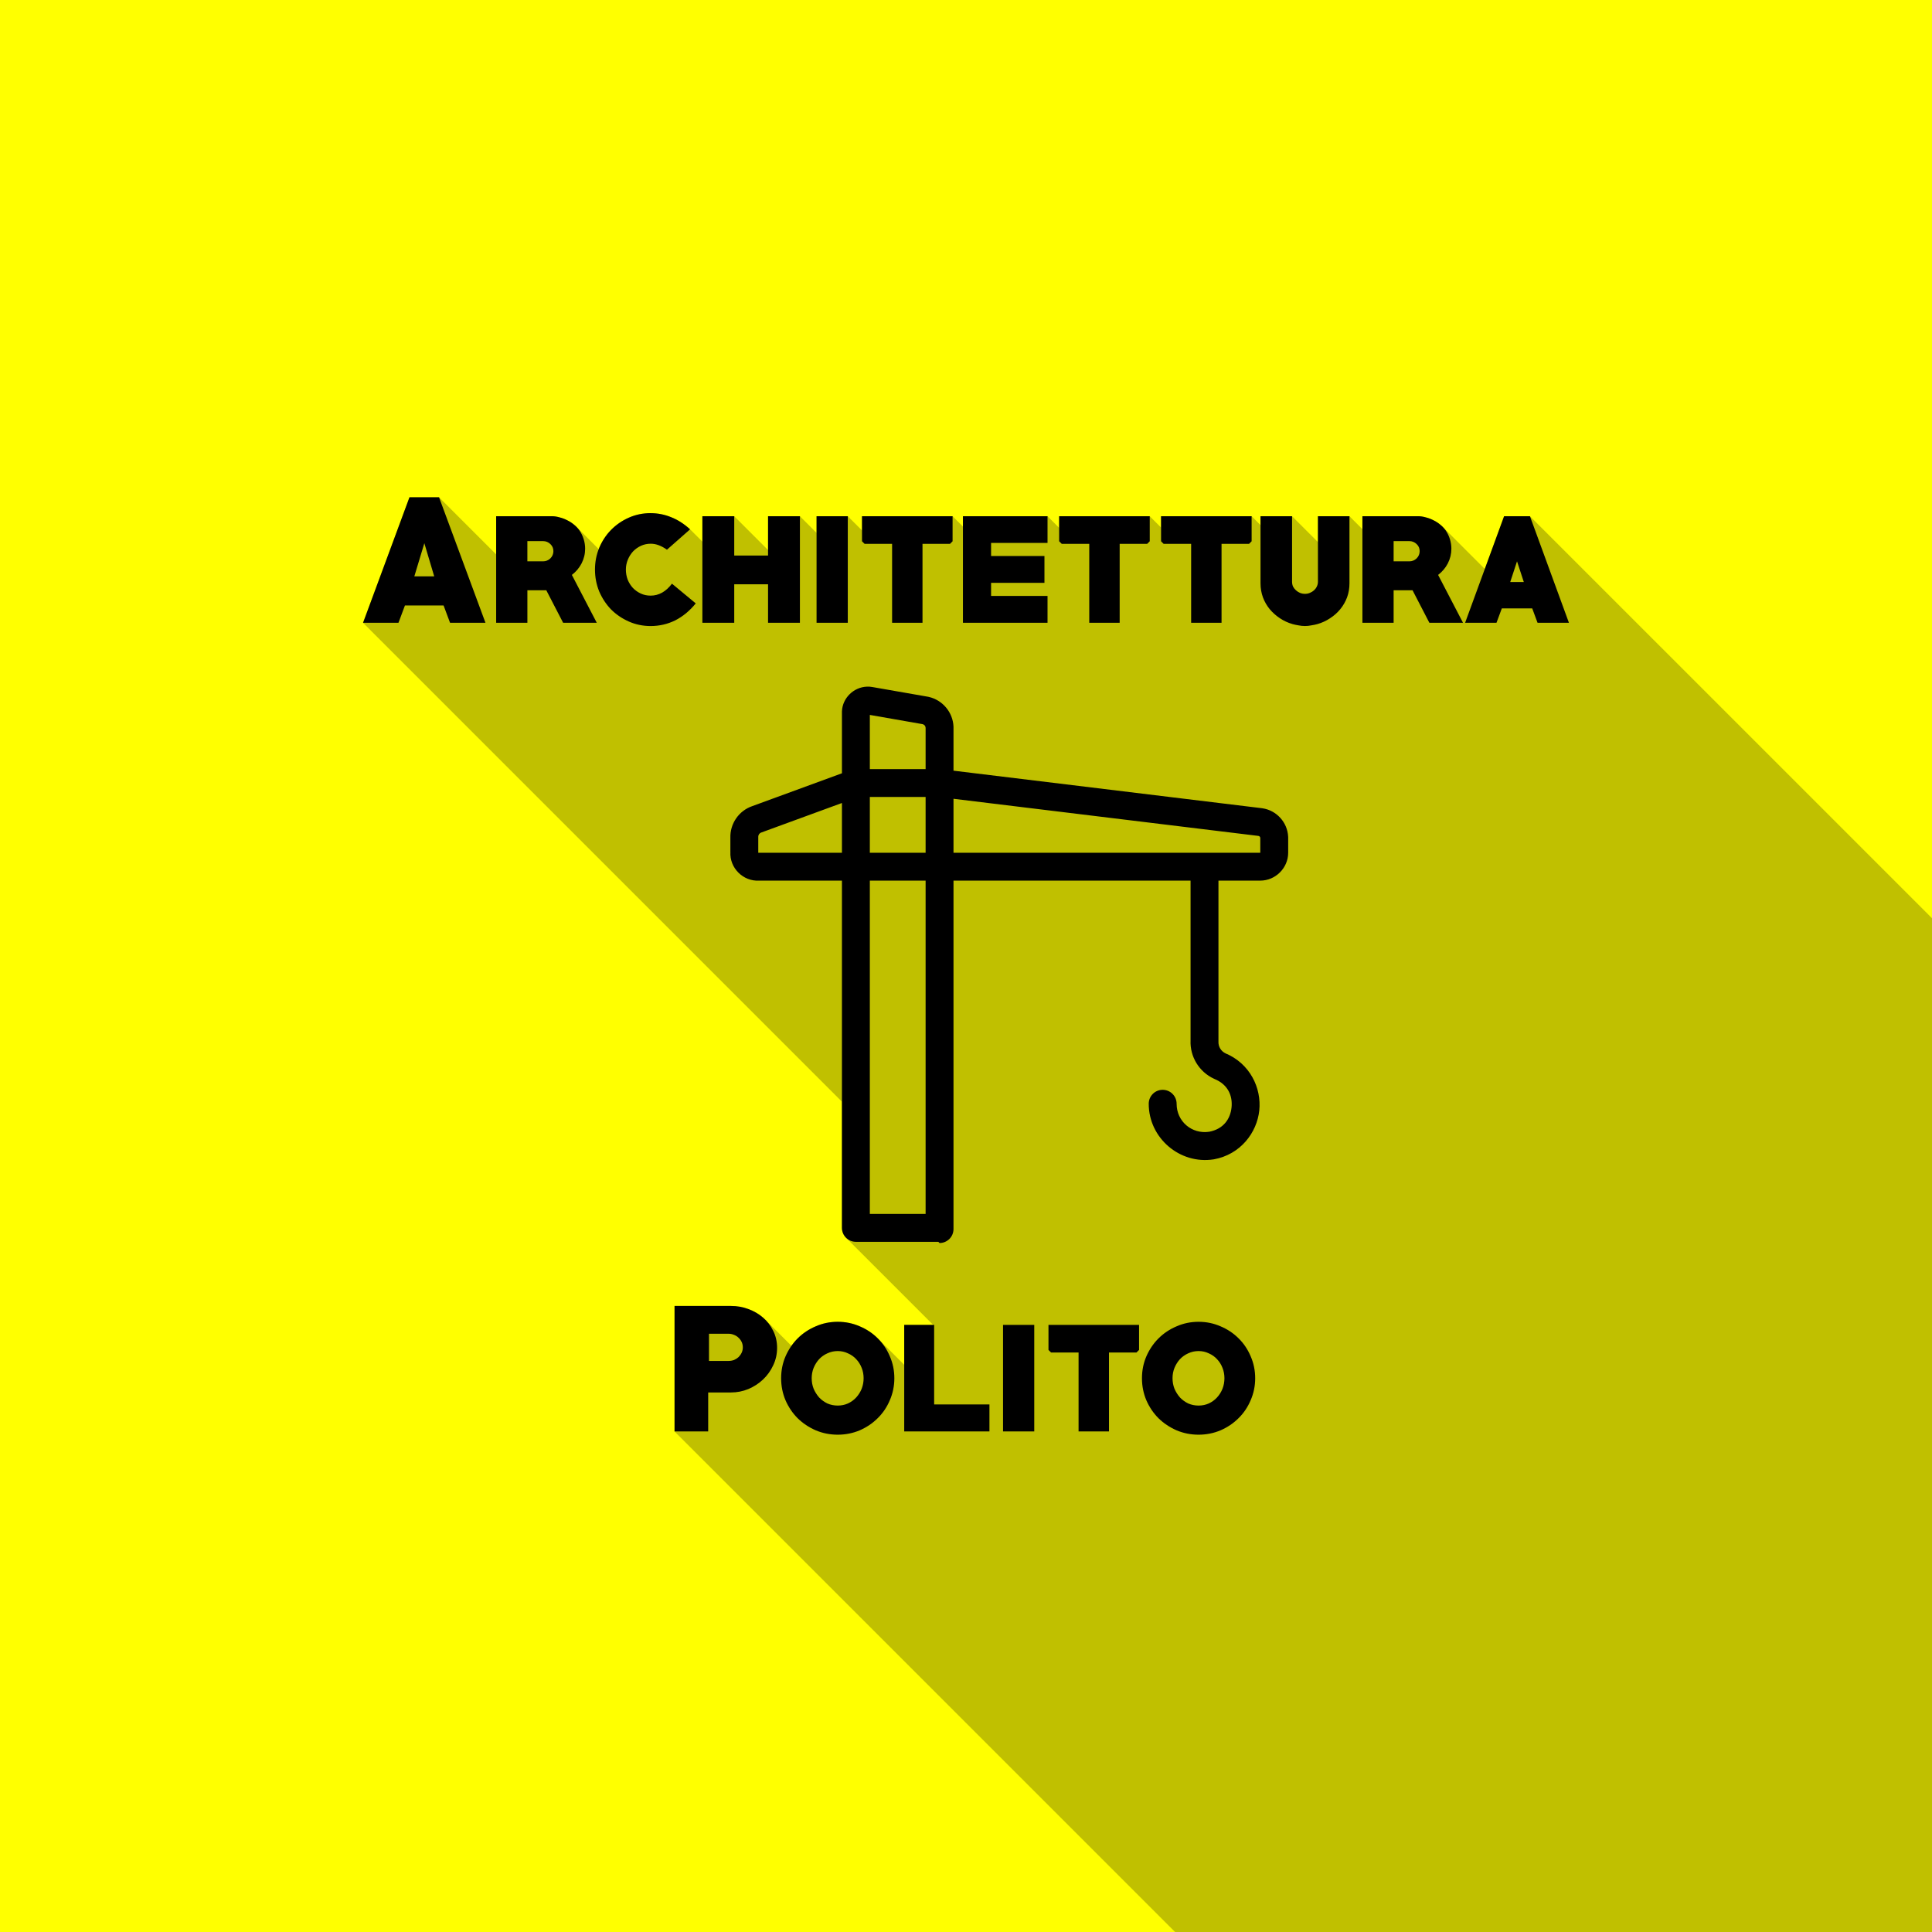
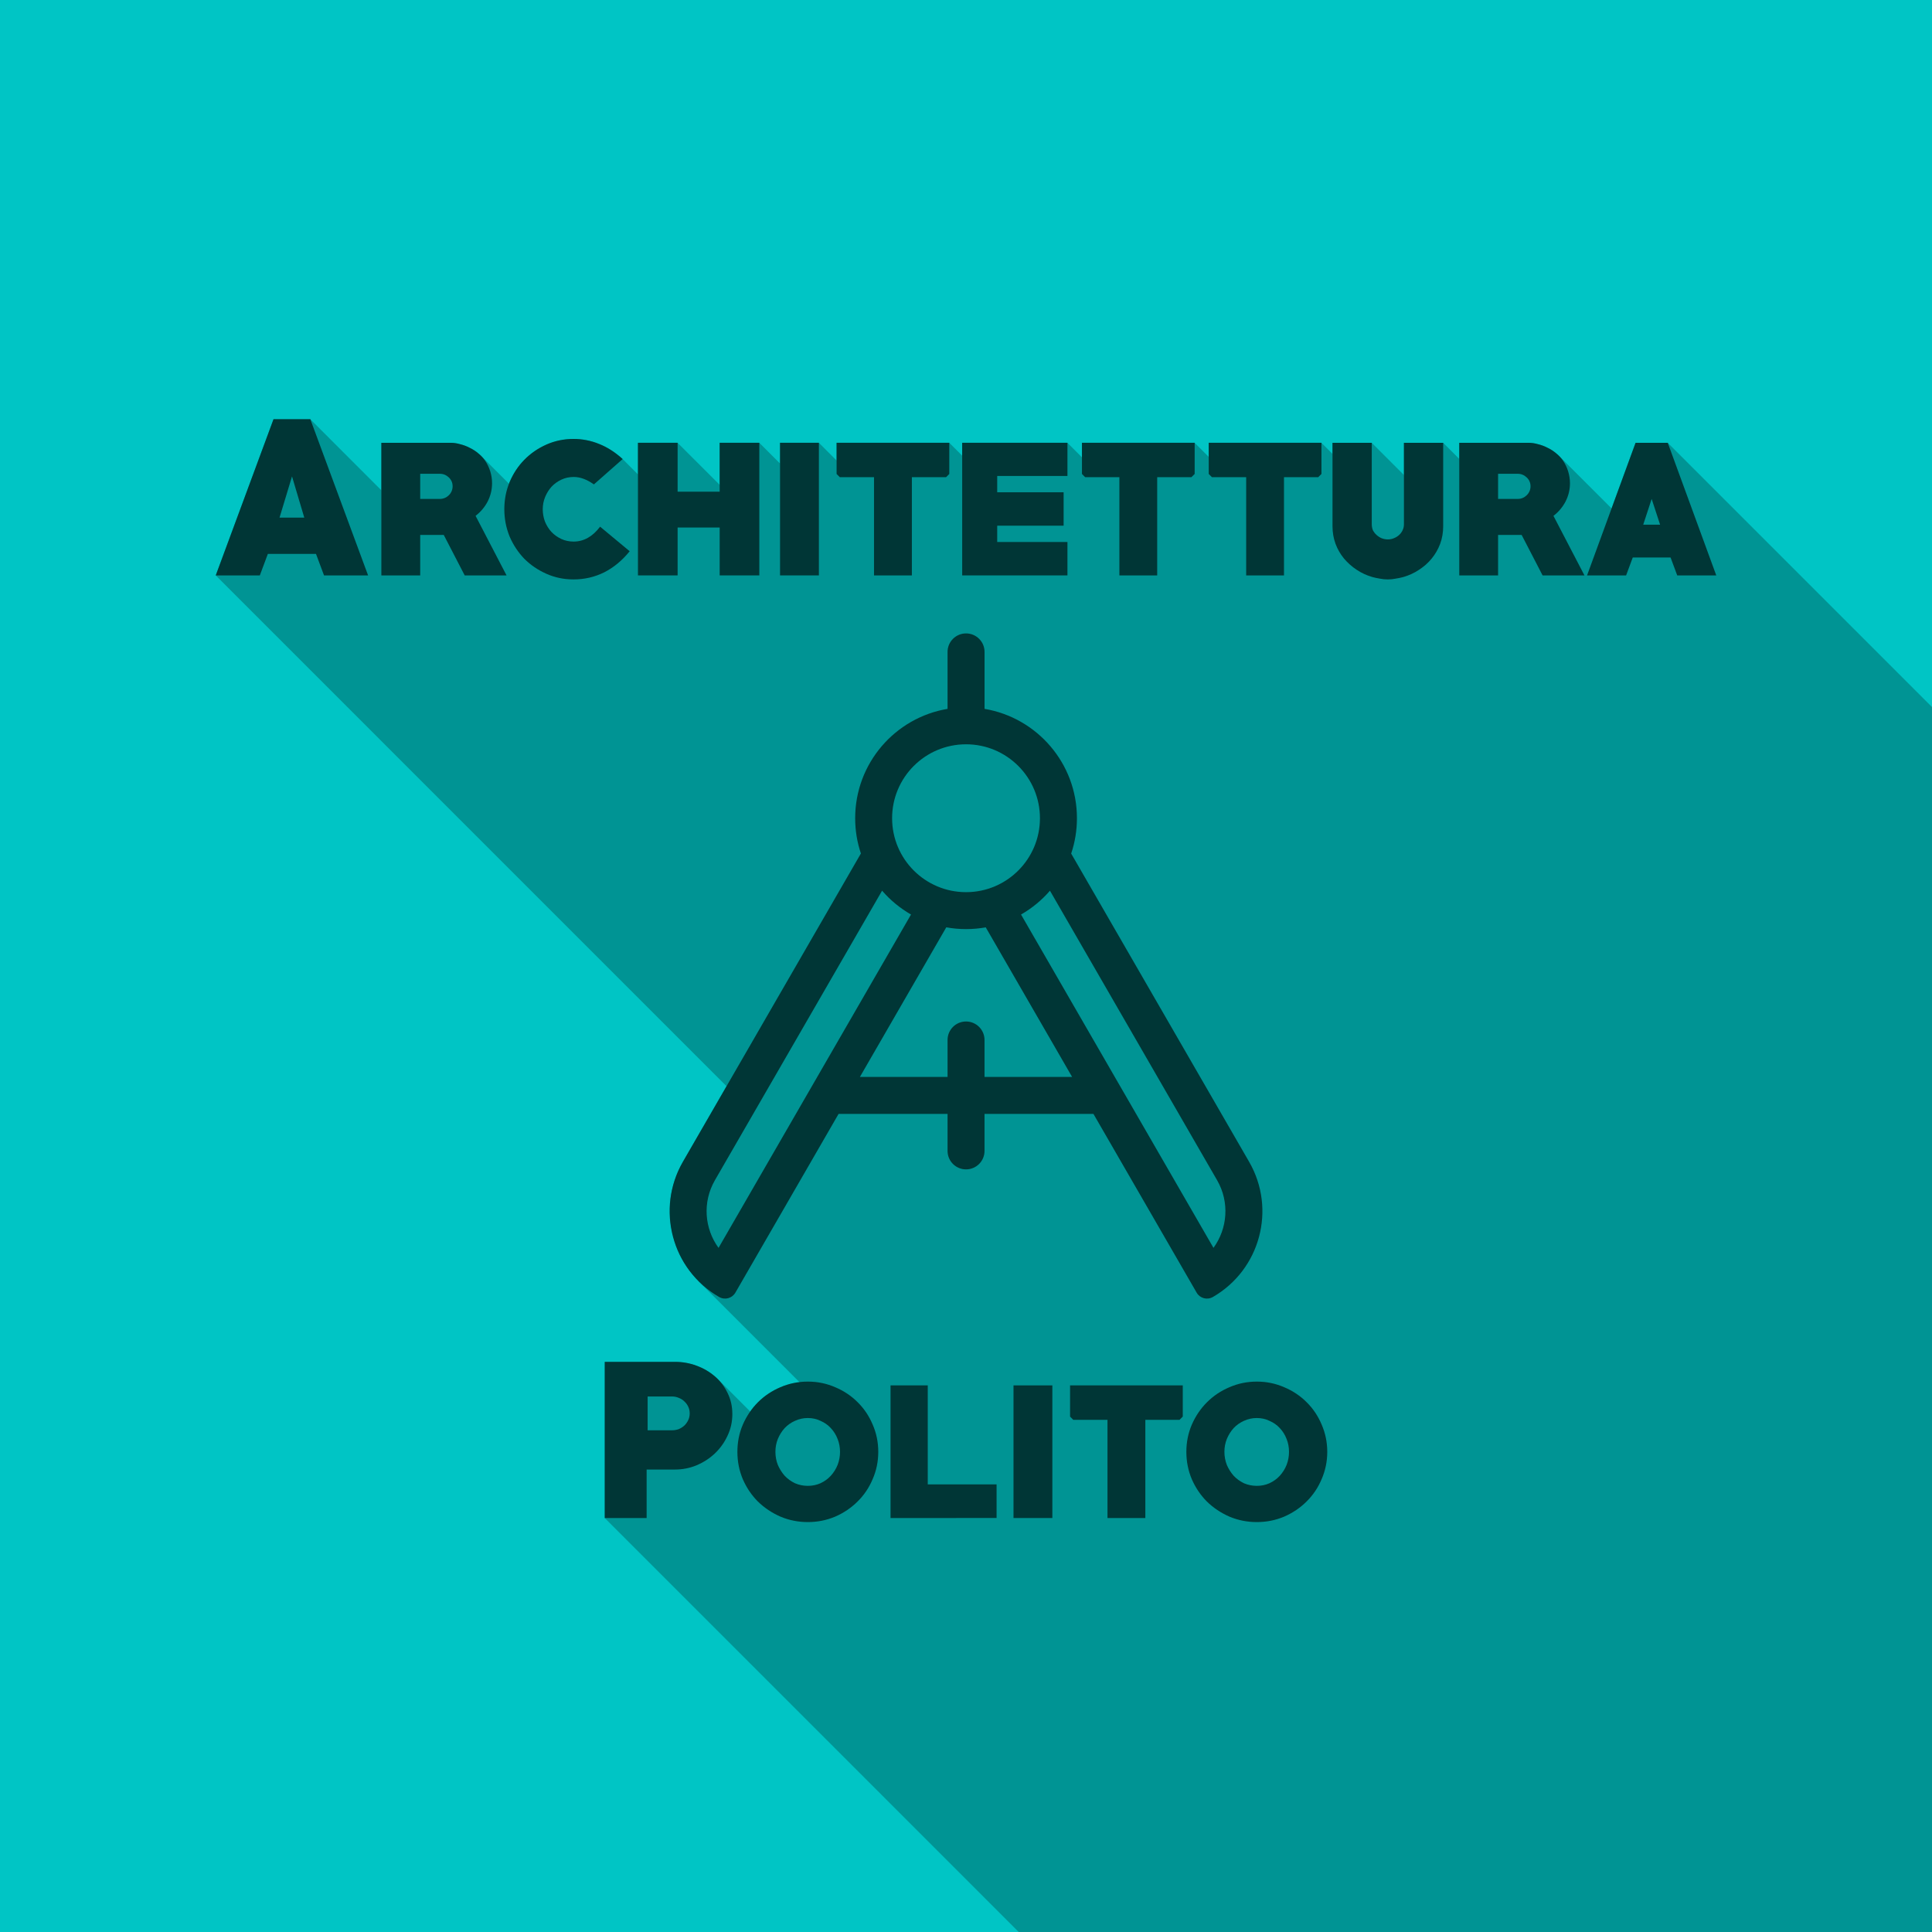
<svg xmlns="http://www.w3.org/2000/svg" width="67.733mm" height="67.733mm" viewBox="0 0 67.733 67.733" version="1.1" id="svg1" xml:space="preserve">
  <defs id="defs1">
-     <clipPath clipPathUnits="userSpaceOnUse" id="clipPath2">
-       <g id="use2">
-         <rect style="fill:#800080;stroke-width:0.265" id="rect2" width="166.426" height="163.407" x="33.21" y="74.344" />
-       </g>
+     <clipPath id="clip0_901_1471">
+       <rect width="32" height="32" fill="white" id="rect1-5" />
    </clipPath>
-     <clipPath clipPathUnits="userSpaceOnUse" id="clipPath29">
-       <g id="g30" transform="translate(-0.6082363,-18.24713)">
-         <g id="use29" transform="translate(0.6082376,18.24713)" clip-path="url(#clipPath29)">
-           <g id="g31" transform="translate(0.6082376,18.24713)">
-             <path id="path30" style="fill:#ffff00;stroke-width:0.265" d="M 27.549,66.419 H 179.257 V 218.127 H 27.549 Z" />
-           </g>
-         </g>
+     <defs id="defs1-4">
+       <clipPath id="clipPath2">
+         <rect width="32" height="32" fill="#ffffff" id="rect2" x="0" y="0" />
+       </clipPath>
+     </defs>
+     <clipPath clipPathUnits="userSpaceOnUse" id="clipPath4">
+       <g id="g5">
+         <rect width="20.608" height="20.608" fill="#ffffff" id="rect4" x="46.747" y="49.766" style="stroke-width:0.644" />
      </g>
    </clipPath>
  </defs>
-   <g id="layer1" transform="translate(133.634,-38.13627)">
-     <g id="g397" transform="matrix(0.4464725,0,0,0.4464725,-73.97012,21.10947)">
-       <path id="rect3" style="fill:#ffff00;stroke-width:0.265" d="M -133.634,38.136 H 18.074 V 189.844 h -151.708 z" />
-       <path id="path1" style="font-size:12.7px;font-family:PRIMETIME;-inkscape-font-specification:PRIMETIME;text-align:center;text-anchor:middle;white-space:pre;inline-size:99.485;fill:#000001;fill-opacity:0.247;stroke-width:0.265" d="m -101.481,77.186 -3.645,9.855 37.605,37.605 v 9.909 c 0,0.302 0.123,0.576 0.321,0.774 l 6.843,6.843 h -2.274 v 3.136 l -2.083,-2.083 c -0.398,-0.398 -0.868,-0.711 -1.41,-0.939 -0.542,-0.237 -1.117,-0.356 -1.727,-0.356 -0.61,0 -1.186,0.119 -1.728,0.356 -0.542,0.228 -1.016,0.546 -1.422,0.952 -0.179,0.179 -0.335,0.377 -0.481,0.584 l -2.048,-2.048 c -0.06,-0.06 -0.123,-0.118 -0.188,-0.174 -0.33,-0.288 -0.716,-0.512 -1.156,-0.673 -0.432,-0.161 -0.884,-0.242 -1.359,-0.242 h -4.432 v 9.856 l 39.303,39.303 H 18.074 V 110.24 L -13.495,78.672 h -2.032 l -1.515,4.142 -3.309,-3.309 c -0.06,-0.06 -0.124,-0.117 -0.192,-0.172 -0.161,-0.135 -0.339,-0.25 -0.533,-0.343 -0.195,-0.102 -0.398,-0.178 -0.609,-0.228 -0.203,-0.059 -0.403,-0.089 -0.597,-0.089 h -4.369 v 1.016 l -1.016,-1.016 h -2.476 v 2.032 l -2.032,-2.032 h -2.477 v 0.698 l -0.698,-0.698 h -7.112 v 0.889 l -0.889,-0.889 h -7.112 v 0.914 l -0.914,-0.914 h -6.642 v 0.813 l -0.813,-0.813 h -7.112 v 1.117 l -1.117,-1.117 h -2.452 v 1.308 l -1.308,-1.308 h -2.502 v 2.655 l -2.655,-2.655 h -2.502 v 1.994 l -0.965,-0.965 c -0.474,-0.432 -0.969,-0.749 -1.486,-0.952 -0.516,-0.212 -1.055,-0.317 -1.613,-0.317 -0.61,0 -1.181,0.119 -1.714,0.356 -0.533,0.237 -0.999,0.559 -1.397,0.965 -0.389,0.398 -0.698,0.867 -0.927,1.409 -0.014,0.033 -0.018,0.069 -0.03,0.102 l -1.759,-1.759 c -0.06,-0.06 -0.124,-0.117 -0.192,-0.172 -0.161,-0.135 -0.339,-0.25 -0.533,-0.343 -0.195,-0.102 -0.398,-0.178 -0.609,-0.228 -0.203,-0.059 -0.402,-0.089 -0.597,-0.089 h -4.369 v 2.997 l -4.483,-4.483 z" />
-       <path id="text1" style="font-size:12.7px;font-family:PRIMETIME;-inkscape-font-specification:PRIMETIME;text-align:center;text-anchor:middle;white-space:pre;inline-size:99.485;stroke-width:0.265" d="m -101.481,77.185 -3.645,9.855 h 2.781 l 0.508,-1.359 h 3.035 l 0.508,1.359 h 2.781 l -3.645,-9.855 z m 18.935,1.245 c -0.61,0 -1.181,0.118 -1.714,0.356 -0.533,0.237 -0.999,0.559 -1.397,0.965 -0.389,0.398 -0.698,0.867 -0.927,1.409 -0.22,0.533 -0.33,1.101 -0.33,1.702 0,0.601 0.11,1.172 0.33,1.714 0.229,0.533 0.538,1.003 0.927,1.41 0.398,0.398 0.864,0.716 1.397,0.953 0.533,0.237 1.105,0.356 1.714,0.356 0.686,0 1.329,-0.148 1.931,-0.444 0.601,-0.305 1.139,-0.75 1.613,-1.334 l -1.867,-1.549 c -0.474,0.627 -1.033,0.939 -1.676,0.939 -0.279,0 -0.538,-0.055 -0.775,-0.165 -0.237,-0.11 -0.444,-0.258 -0.622,-0.444 -0.169,-0.186 -0.305,-0.402 -0.406,-0.648 -0.093,-0.254 -0.14,-0.516 -0.14,-0.787 0,-0.271 0.051,-0.529 0.152,-0.775 0.102,-0.246 0.237,-0.462 0.407,-0.648 0.178,-0.186 0.385,-0.334 0.622,-0.444 0.237,-0.11 0.495,-0.165 0.775,-0.165 0.406,0 0.83,0.156 1.27,0.47 l 1.816,-1.6 c -0.474,-0.432 -0.969,-0.749 -1.486,-0.952 -0.516,-0.212 -1.055,-0.317 -1.613,-0.317 z m -12.128,0.241 v 8.369 h 2.452 v -2.553 h 1.486 l 1.321,2.553 h 2.642 l -1.956,-3.759 c 0.322,-0.246 0.575,-0.546 0.762,-0.902 0.186,-0.364 0.28,-0.75 0.28,-1.156 0,-0.254 -0.038,-0.504 -0.114,-0.749 -0.076,-0.246 -0.186,-0.474 -0.33,-0.686 -0.119,-0.169 -0.263,-0.321 -0.432,-0.457 -0.161,-0.135 -0.339,-0.25 -0.533,-0.343 -0.195,-0.102 -0.398,-0.178 -0.609,-0.228 -0.203,-0.059 -0.402,-0.089 -0.597,-0.089 z m 16.193,0 v 8.369 h 2.502 v -3.023 h 2.655 v 3.023 h 2.502 V 78.672 h -2.502 v 3.086 h -2.655 V 78.672 Z m 8.966,0 v 8.369 h 2.452 V 78.672 Z m 3.569,0 v 1.968 l 0.203,0.203 h 2.159 v 6.198 h 2.388 v -6.198 h 2.159 l 0.203,-0.203 V 78.672 Z m 7.925,0 v 8.369 h 6.642 v -2.108 h -4.432 v -1.029 h 4.191 v -2.108 h -4.191 V 80.767 h 4.432 v -2.095 z m 7.556,0 v 1.968 l 0.204,0.203 h 2.159 v 6.198 h 2.388 v -6.198 h 2.159 l 0.203,-0.203 V 78.672 Z m 8.001,0 v 1.968 l 0.203,0.203 h 2.159 v 6.198 h 2.388 v -6.198 h 2.159 l 0.203,-0.203 V 78.672 Z m 7.81,0 v 5.27 c 0,0.389 0.064,0.758 0.191,1.105 0.127,0.339 0.305,0.648 0.533,0.927 0.229,0.271 0.496,0.508 0.8,0.711 0.305,0.203 0.635,0.356 0.99,0.457 0.152,0.042 0.309,0.076 0.47,0.101 0.169,0.034 0.339,0.051 0.508,0.051 0.169,0 0.334,-0.017 0.495,-0.051 0.169,-0.025 0.33,-0.059 0.483,-0.101 0.356,-0.102 0.686,-0.254 0.991,-0.457 0.313,-0.203 0.58,-0.44 0.8,-0.711 0.229,-0.279 0.407,-0.588 0.534,-0.927 0.127,-0.347 0.19,-0.715 0.19,-1.105 v -5.27 h -2.476 v 5.143 c 0,0.135 -0.03,0.262 -0.089,0.381 -0.051,0.11 -0.123,0.207 -0.216,0.292 -0.093,0.085 -0.203,0.153 -0.33,0.204 -0.119,0.051 -0.245,0.076 -0.381,0.076 -0.135,0 -0.267,-0.025 -0.394,-0.076 -0.119,-0.051 -0.224,-0.119 -0.317,-0.204 -0.093,-0.085 -0.17,-0.182 -0.229,-0.292 -0.051,-0.119 -0.076,-0.245 -0.076,-0.381 V 78.672 Z m 8.001,0 v 8.369 h 2.451 v -2.553 h 1.486 l 1.321,2.553 h 2.642 l -1.956,-3.759 c 0.322,-0.246 0.575,-0.546 0.762,-0.902 0.186,-0.364 0.28,-0.75 0.28,-1.156 0,-0.254 -0.038,-0.504 -0.114,-0.749 -0.076,-0.246 -0.186,-0.474 -0.33,-0.686 -0.119,-0.169 -0.263,-0.321 -0.432,-0.457 -0.161,-0.135 -0.339,-0.25 -0.533,-0.343 -0.195,-0.102 -0.398,-0.178 -0.609,-0.228 -0.203,-0.059 -0.403,-0.089 -0.597,-0.089 z m 11.125,0 -3.061,8.369 h 2.464 l 0.419,-1.13 h 2.387 l 0.419,1.13 h 2.464 l -3.061,-8.369 z m -76.695,1.955 h 1.231 c 0.22,0 0.411,0.077 0.572,0.229 0.161,0.152 0.241,0.338 0.241,0.559 0,0.22 -0.08,0.411 -0.241,0.572 -0.161,0.152 -0.351,0.228 -0.572,0.228 h -1.231 z m 68.021,0 h 1.232 c 0.22,0 0.411,0.077 0.572,0.229 0.161,0.152 0.241,0.338 0.241,0.559 0,0.22 -0.08,0.411 -0.241,0.572 -0.161,0.152 -0.351,0.228 -0.572,0.228 h -1.232 z m -76.111,0.165 0.775,2.603 h -1.562 z m 85.801,1.422 0.533,1.626 h -1.067 z m -51.062,9.842 c -1.02,0.044 -1.908,0.882 -1.948,1.943 a 1.095,1.095 0 0 0 0,0.041 v 4.818 l -7.03,2.575 c -1.06,0.358 -1.768,1.38 -1.73,2.498 v 1.167 l 0.002,-0.066 c -0.076,1.257 0.998,2.33 2.254,2.254 l -0.066,0.002 h 6.57 v 27.266 a 1.095,1.095 0 0 0 1.095,1.095 h 6.474 a 1.095,1.095 0 0 0 0.096,0.094 1.095,1.095 0 0 0 1.095,-1.08 v -0.109 -27.266 h 18.615 v 12.545 c -0.056,1.283 0.677,2.478 1.844,3.013 a 1.095,1.095 0 0 0 0.038,0.018 c 1.069,0.44 1.43,1.332 1.335,2.239 -0.095,0.902 -0.633,1.689 -1.756,1.903 -1.365,0.204 -2.557,-0.814 -2.556,-2.196 a 1.095,1.095 0 0 0 -1.093,-1.097 1.095,1.095 0 0 0 -1.097,1.092 c -0.003,2.691 2.438,4.784 5.097,4.369 a 1.095,1.095 0 0 0 0.027,-0.004 c 2.073,-0.379 3.372,-2.083 3.557,-3.839 0.185,-1.756 -0.731,-3.69 -2.68,-4.493 l 0.041,0.017 c -0.363,-0.166 -0.584,-0.529 -0.567,-0.928 a 1.095,1.095 0 0 0 0,-0.047 v -12.593 a 1.095,1.095 0 0 0 0,-5.1e-4 h 3.285 c 1.197,0 2.19,-0.994 2.19,-2.19 v -1.204 a 1.095,1.095 0 0 0 -0.002,-0.049 c -0.051,-1.132 -0.912,-2.081 -2.034,-2.239 a 1.095,1.095 0 0 0 -0.022,-0.004 l -24.222,-2.947 v -3.412 a 1.095,1.095 0 0 0 0,-0.047 c -0.047,-1.123 -0.852,-2.086 -1.948,-2.335 a 1.095,1.095 0 0 0 -0.054,-0.011 l -4.367,-0.763 c -0.149,-0.028 -0.298,-0.037 -0.443,-0.031 z m 0.242,2.219 4.141,0.725 c 0.141,0.033 0.233,0.146 0.239,0.291 v 3.238 h -4.38 z m 0,6.444 h 4.38 v 4.38 h -4.38 z m 6.57,0.141 23.936,2.915 c 0.091,0.013 0.148,0.075 0.154,0.166 v 1.157 h -24.09 z m -8.76,0.331 v 3.907 h -6.57 v -1.204 a 1.095,1.095 0 0 0 0,-0.036 c -0.005,-0.162 0.088,-0.299 0.241,-0.351 a 1.095,1.095 0 0 0 0.026,-0.009 z m 2.19,6.097 h 4.38 v 26.171 h -4.38 z m -15.334,33.396 v 9.855 h 2.641 v -3.061 h 1.791 c 0.474,0 0.927,-0.089 1.359,-0.267 0.44,-0.186 0.826,-0.436 1.156,-0.749 0.339,-0.322 0.605,-0.694 0.8,-1.117 0.203,-0.423 0.305,-0.881 0.305,-1.372 0,-0.483 -0.102,-0.927 -0.305,-1.333 -0.195,-0.406 -0.461,-0.753 -0.8,-1.041 -0.33,-0.288 -0.716,-0.512 -1.156,-0.673 -0.432,-0.161 -0.884,-0.241 -1.359,-0.241 z m 12.814,1.245 c -0.61,0 -1.186,0.118 -1.728,0.356 -0.542,0.229 -1.016,0.546 -1.422,0.952 -0.398,0.398 -0.715,0.868 -0.952,1.41 -0.229,0.533 -0.343,1.105 -0.343,1.715 0,0.61 0.115,1.185 0.343,1.727 0.237,0.542 0.554,1.012 0.952,1.41 0.406,0.398 0.88,0.715 1.422,0.952 0.542,0.229 1.118,0.343 1.728,0.343 0.61,0 1.185,-0.115 1.727,-0.343 0.542,-0.237 1.012,-0.554 1.41,-0.952 0.406,-0.398 0.724,-0.868 0.952,-1.41 0.237,-0.542 0.356,-1.117 0.356,-1.727 0,-0.61 -0.118,-1.186 -0.356,-1.728 -0.229,-0.542 -0.546,-1.012 -0.952,-1.41 -0.398,-0.398 -0.868,-0.711 -1.41,-0.939 -0.542,-0.237 -1.117,-0.356 -1.727,-0.356 z m 28.334,0 c -0.61,0 -1.185,0.118 -1.727,0.356 -0.542,0.229 -1.016,0.546 -1.423,0.952 -0.398,0.398 -0.715,0.868 -0.952,1.41 -0.229,0.533 -0.343,1.105 -0.343,1.715 0,0.61 0.115,1.185 0.343,1.727 0.237,0.542 0.554,1.012 0.952,1.41 0.406,0.398 0.881,0.715 1.423,0.952 0.542,0.229 1.117,0.343 1.727,0.343 0.61,0 1.185,-0.115 1.727,-0.343 0.542,-0.237 1.012,-0.554 1.41,-0.952 0.406,-0.398 0.724,-0.868 0.952,-1.41 0.237,-0.542 0.356,-1.117 0.356,-1.727 0,-0.61 -0.118,-1.186 -0.356,-1.728 -0.229,-0.542 -0.546,-1.012 -0.952,-1.41 -0.398,-0.398 -0.868,-0.711 -1.41,-0.939 -0.542,-0.237 -1.117,-0.356 -1.727,-0.356 z m -23.114,0.241 v 8.369 h 6.693 v -2.121 h -4.343 v -6.248 z m 7.76,0 v 8.369 h 2.451 v -8.369 z m 3.568,0 v 1.968 l 0.204,0.203 h 2.159 v 6.198 h 2.388 v -6.198 h 2.159 l 0.203,-0.203 v -1.968 z m -26.657,0.698 h 1.537 c 0.152,0 0.297,0.03 0.432,0.089 0.135,0.051 0.254,0.127 0.356,0.229 0.102,0.093 0.182,0.203 0.241,0.33 0.059,0.127 0.089,0.267 0.089,0.419 0,0.152 -0.03,0.292 -0.089,0.419 -0.059,0.127 -0.14,0.241 -0.241,0.343 -0.102,0.093 -0.22,0.17 -0.356,0.229 -0.135,0.051 -0.28,0.076 -0.432,0.076 h -1.537 z m 10.109,1.359 c 0.288,0 0.554,0.059 0.8,0.178 0.254,0.11 0.47,0.263 0.648,0.457 0.186,0.195 0.33,0.423 0.432,0.686 0.102,0.254 0.152,0.525 0.152,0.813 0,0.288 -0.051,0.563 -0.152,0.825 -0.102,0.254 -0.246,0.483 -0.432,0.686 -0.178,0.195 -0.394,0.352 -0.648,0.47 -0.246,0.11 -0.512,0.165 -0.8,0.165 -0.288,0 -0.559,-0.055 -0.813,-0.165 -0.246,-0.119 -0.461,-0.276 -0.648,-0.47 -0.178,-0.203 -0.322,-0.432 -0.432,-0.686 -0.102,-0.262 -0.152,-0.537 -0.152,-0.825 0,-0.288 0.051,-0.559 0.152,-0.813 0.11,-0.262 0.254,-0.491 0.432,-0.686 0.186,-0.195 0.402,-0.347 0.648,-0.457 0.254,-0.119 0.525,-0.178 0.813,-0.178 z m 28.334,0 c 0.288,0 0.554,0.059 0.8,0.178 0.254,0.11 0.47,0.263 0.648,0.457 0.186,0.195 0.33,0.423 0.431,0.686 0.102,0.254 0.152,0.525 0.152,0.813 0,0.288 -0.051,0.563 -0.152,0.825 -0.102,0.254 -0.245,0.483 -0.431,0.686 -0.178,0.195 -0.394,0.352 -0.648,0.47 -0.246,0.11 -0.512,0.165 -0.8,0.165 -0.288,0 -0.559,-0.055 -0.813,-0.165 -0.246,-0.119 -0.461,-0.276 -0.648,-0.47 -0.178,-0.203 -0.322,-0.432 -0.432,-0.686 -0.102,-0.262 -0.152,-0.537 -0.152,-0.825 0,-0.288 0.051,-0.559 0.152,-0.813 0.11,-0.262 0.254,-0.491 0.432,-0.686 0.186,-0.195 0.402,-0.347 0.648,-0.457 0.254,-0.119 0.525,-0.178 0.813,-0.178 z" />
-     </g>
+   <g id="layer1" transform="translate(-23.18415,-26.20321)">
+     <path id="rect1" style="fill:#00c5c5;stroke-width:0.398;fill-opacity:1" d="m 23.184,26.203 h 67.733 v 67.733 h -67.733 z" />
+     <path id="path433" style="font-size:7.056px;font-family:PRIMETIME;-inkscape-font-specification:PRIMETIME;text-align:center;text-anchor:middle;fill:#000001;fill-opacity:0.247;stroke-width:0.805" d="M 32.773 40.901 L 30.748 46.376 L 48.655 64.284 L 48.655 64.284 L 47.126 66.933 C 46.929 67.274 46.8 67.635 46.728 68.002 C 46.725 68.017 46.723 68.032 46.72 68.047 C 46.658 68.387 46.656 68.729 46.695 69.066 C 46.703 69.128 46.715 69.186 46.726 69.248 C 46.782 69.577 46.871 69.9 47.018 70.201 C 47.02 70.204 47.022 70.207 47.024 70.211 C 47.185 70.537 47.4 70.837 47.662 71.103 C 47.667 71.108 47.67 71.116 47.675 71.121 L 51.222 74.668 C 50.988 74.695 50.76 74.744 50.546 74.837 C 50.245 74.964 49.981 75.141 49.755 75.367 C 49.656 75.466 49.569 75.575 49.487 75.69 L 48.351 74.553 C 48.317 74.52 48.282 74.488 48.246 74.457 C 48.062 74.297 47.848 74.172 47.603 74.082 C 47.363 73.993 47.112 73.948 46.848 73.948 L 44.386 73.948 L 44.386 79.423 L 58.899 93.937 L 90.917 93.937 L 90.917 50.991 L 81.653 41.727 L 80.525 41.727 L 79.684 44.028 L 77.844 42.189 C 77.811 42.156 77.776 42.124 77.738 42.094 C 77.649 42.018 77.549 41.955 77.441 41.903 C 77.333 41.847 77.22 41.804 77.103 41.776 C 76.99 41.743 76.879 41.727 76.771 41.727 L 74.344 41.727 L 74.344 42.291 L 73.78 41.727 L 72.404 41.727 L 72.404 42.856 L 71.275 41.727 L 69.899 41.727 L 69.899 42.115 L 69.511 41.727 L 65.56 41.727 L 65.56 42.221 L 65.066 41.727 L 61.115 41.727 L 61.115 42.235 L 60.607 41.727 L 56.917 41.727 L 56.917 42.178 L 56.465 41.727 L 52.514 41.727 L 52.514 42.348 L 51.893 41.727 L 50.531 41.727 L 50.531 42.453 L 49.805 41.727 L 48.415 41.727 L 48.415 43.201 L 46.94 41.727 L 45.55 41.727 L 45.55 42.835 L 45.014 42.298 C 44.75 42.058 44.475 41.882 44.189 41.769 C 43.902 41.652 43.603 41.592 43.292 41.592 C 42.954 41.592 42.636 41.658 42.34 41.79 C 42.044 41.922 41.785 42.1 41.564 42.326 C 41.348 42.547 41.176 42.809 41.049 43.11 C 41.041 43.128 41.039 43.148 41.032 43.166 L 40.056 42.19 C 40.022 42.157 39.986 42.124 39.948 42.094 C 39.859 42.018 39.76 41.955 39.652 41.903 C 39.544 41.847 39.431 41.804 39.313 41.776 C 39.201 41.743 39.09 41.727 38.982 41.727 L 36.554 41.727 L 36.554 43.392 L 34.064 40.901 L 32.773 40.901 z " />
+     <text xml:space="preserve" style="font-size:7.056px;font-family:PRIMETIME;-inkscape-font-specification:PRIMETIME;text-align:center;text-anchor:middle;fill:#552200;fill-opacity:1;stroke:none;stroke-width:0.805;-inkscape-stroke:none" x="10.484" y="38.19" id="text3">
+       <tspan id="tspan3" style="stroke-width:0.805" x="10.484" y="38.19" />
+     </text>
+     <path id="path19" style="font-size:7.056px;font-family:PRIMETIME;-inkscape-font-specification:PRIMETIME;text-align:center;text-anchor:middle;fill:#003636;stroke-width:0.805;fill-opacity:1" d="M 80.525 41.727 L 78.824 46.376 L 80.193 46.376 L 80.426 45.748 L 81.752 45.748 L 81.985 46.376 L 83.354 46.376 L 81.653 41.727 L 80.525 41.727 z M 81.089 43.695 L 81.385 44.598 L 80.793 44.598 L 81.089 43.695 z " />
+     <path id="path17" style="font-size:7.056px;font-family:PRIMETIME;-inkscape-font-specification:PRIMETIME;text-align:center;text-anchor:middle;fill:#003636;stroke-width:0.805;fill-opacity:1" d="M 74.344 41.727 L 74.344 46.376 L 75.705 46.376 L 75.705 44.958 L 76.531 44.958 L 77.265 46.376 L 78.733 46.376 L 77.646 44.288 C 77.825 44.151 77.966 43.984 78.069 43.787 C 78.173 43.584 78.225 43.371 78.225 43.145 C 78.225 43.004 78.203 42.865 78.161 42.728 C 78.119 42.592 78.058 42.465 77.978 42.347 C 77.912 42.253 77.832 42.169 77.738 42.094 C 77.649 42.018 77.549 41.955 77.441 41.903 C 77.333 41.847 77.22 41.804 77.103 41.776 C 76.99 41.743 76.879 41.727 76.771 41.727 L 74.344 41.727 z M 75.705 42.813 L 76.39 42.813 C 76.513 42.813 76.618 42.856 76.707 42.94 C 76.797 43.025 76.842 43.128 76.842 43.251 C 76.842 43.373 76.797 43.479 76.707 43.568 C 76.618 43.653 76.513 43.695 76.39 43.695 L 75.705 43.695 L 75.705 42.813 z " />
+     <path style="font-size:7.056px;font-family:PRIMETIME;-inkscape-font-specification:PRIMETIME;text-align:center;text-anchor:middle;fill:#003636;stroke-width:0.805;fill-opacity:1" d="m 73.78,44.655 q 0,0.325 -0.106,0.614 -0.106,0.282 -0.296,0.515 -0.183,0.226 -0.445,0.395 -0.254,0.169 -0.55,0.254 -0.127,0.035 -0.268,0.056 -0.134,0.028 -0.275,0.028 -0.141,0 -0.282,-0.028 -0.134,-0.021 -0.261,-0.056 -0.296,-0.085 -0.55,-0.254 -0.254,-0.169 -0.445,-0.395 -0.191,-0.233 -0.296,-0.515 -0.106,-0.289 -0.106,-0.614 v -2.928 h 1.376 v 2.858 q 0,0.113 0.042,0.212 0.049,0.092 0.127,0.162 0.078,0.071 0.176,0.113 0.106,0.042 0.219,0.042 0.113,0 0.212,-0.042 0.106,-0.042 0.183,-0.113 0.078,-0.071 0.12,-0.162 0.049,-0.099 0.049,-0.212 v -2.858 h 1.376 z" id="path16" />
+     <path style="font-size:7.056px;font-family:PRIMETIME;-inkscape-font-specification:PRIMETIME;text-align:center;text-anchor:middle;fill:#003636;stroke-width:0.805;fill-opacity:1" d="m 69.398,42.933 h -1.199 v 3.443 h -1.326 v -3.443 h -1.199 l -0.113,-0.113 v -1.094 h 3.951 v 1.094 z" id="path15" />
+     <path style="font-size:7.056px;font-family:PRIMETIME;-inkscape-font-specification:PRIMETIME;text-align:center;text-anchor:middle;fill:#003636;stroke-width:0.805;fill-opacity:1" d="m 64.953,42.933 h -1.199 v 3.443 h -1.326 v -3.443 h -1.199 l -0.113,-0.113 v -1.094 h 3.951 v 1.094 z" id="path14" />
+     <path style="font-size:7.056px;font-family:PRIMETIME;-inkscape-font-specification:PRIMETIME;text-align:center;text-anchor:middle;fill:#003636;stroke-width:0.805;fill-opacity:1" d="m 56.917,46.376 v -4.65 h 3.69 v 1.164 h -2.462 v 0.572 h 2.328 v 1.171 h -2.328 v 0.572 h 2.462 v 1.171 z" id="path13" />
+     <path style="font-size:7.056px;font-family:PRIMETIME;-inkscape-font-specification:PRIMETIME;text-align:center;text-anchor:middle;fill:#003636;stroke-width:0.805;fill-opacity:1" d="M 56.352,42.933 H 55.153 v 3.443 H 53.826 V 42.933 H 52.627 l -0.113,-0.113 v -1.094 h 3.951 v 1.094 z" id="path12" />
+     <path style="font-size:7.056px;font-family:PRIMETIME;-inkscape-font-specification:PRIMETIME;text-align:center;text-anchor:middle;fill:#003636;stroke-width:0.805;fill-opacity:1" d="m 50.531,46.376 v -4.65 h 1.362 v 4.65 z" id="path11" />
+     <path style="font-size:7.056px;font-family:PRIMETIME;-inkscape-font-specification:PRIMETIME;text-align:center;text-anchor:middle;fill:#003636;stroke-width:0.805;fill-opacity:1" d="m 48.415,46.376 v -1.679 h -1.475 v 1.679 h -1.39 v -4.65 h 1.39 v 1.715 h 1.475 v -1.715 h 1.39 v 4.65 z" id="path10" />
+     <path style="font-size:7.056px;font-family:PRIMETIME;-inkscape-font-specification:PRIMETIME;text-align:center;text-anchor:middle;fill:#003636;stroke-width:0.805;fill-opacity:1" d="m 43.292,46.517 q -0.508,0 -0.953,-0.198 -0.445,-0.198 -0.776,-0.529 -0.325,-0.339 -0.515,-0.783 -0.183,-0.452 -0.183,-0.953 0,-0.501 0.183,-0.945 0.191,-0.452 0.515,-0.783 0.332,-0.339 0.776,-0.536 0.445,-0.198 0.953,-0.198 0.466,0 0.896,0.176 0.43,0.169 0.826,0.529 l -1.009,0.889 q -0.367,-0.261 -0.706,-0.261 -0.233,0 -0.43,0.092 -0.198,0.092 -0.346,0.247 -0.141,0.155 -0.226,0.36 -0.085,0.205 -0.085,0.43 0,0.226 0.078,0.437 0.085,0.205 0.226,0.36 0.148,0.155 0.346,0.247 0.198,0.092 0.43,0.092 0.536,0 0.931,-0.522 l 1.037,0.861 q -0.395,0.487 -0.896,0.741 -0.501,0.247 -1.072,0.247 z" id="path7" />
+     <path id="path5" style="font-size:7.056px;font-family:PRIMETIME;-inkscape-font-specification:PRIMETIME;text-align:center;text-anchor:middle;fill:#003636;stroke-width:0.805;fill-opacity:1" d="M 36.554 41.727 L 36.554 46.376 L 37.916 46.376 L 37.916 44.958 L 38.742 44.958 L 39.476 46.376 L 40.943 46.376 L 39.857 44.288 C 40.035 44.151 40.176 43.984 40.28 43.787 C 40.383 43.584 40.435 43.371 40.435 43.145 C 40.435 43.004 40.414 42.865 40.372 42.728 C 40.329 42.592 40.268 42.465 40.188 42.347 C 40.122 42.253 40.042 42.169 39.948 42.094 C 39.859 42.018 39.76 41.955 39.652 41.903 C 39.544 41.847 39.431 41.804 39.313 41.776 C 39.201 41.743 39.09 41.727 38.982 41.727 L 36.554 41.727 z M 37.916 42.813 L 38.601 42.813 C 38.723 42.813 38.829 42.856 38.918 42.94 C 39.007 43.025 39.052 43.128 39.052 43.251 C 39.052 43.373 39.007 43.479 38.918 43.568 C 38.829 43.653 38.723 43.695 38.601 43.695 L 37.916 43.695 L 37.916 42.813 z " />
+     <path id="text2" style="font-size:7.056px;font-family:PRIMETIME;-inkscape-font-specification:PRIMETIME;text-align:center;text-anchor:middle;fill:#003636;stroke-width:0.805;fill-opacity:1" d="M 32.773 40.901 L 30.748 46.376 L 32.293 46.376 L 32.575 45.621 L 34.262 45.621 L 34.544 46.376 L 36.089 46.376 L 34.064 40.901 L 32.773 40.901 z M 33.422 42.905 L 33.852 44.351 L 32.984 44.351 L 33.422 42.905 z " />
+     <path id="path26" style="font-size:7.056px;font-family:PRIMETIME;-inkscape-font-specification:PRIMETIME;text-align:center;text-anchor:middle;fill:#003636;stroke-width:0.805;fill-opacity:1" d="M 67.246 74.64 C 66.907 74.64 66.587 74.706 66.286 74.837 C 65.985 74.964 65.722 75.141 65.496 75.367 C 65.275 75.588 65.099 75.848 64.967 76.15 C 64.84 76.446 64.776 76.764 64.776 77.102 C 64.776 77.441 64.84 77.761 64.967 78.062 C 65.099 78.363 65.275 78.624 65.496 78.845 C 65.722 79.066 65.985 79.242 66.286 79.374 C 66.587 79.501 66.907 79.565 67.246 79.565 C 67.585 79.565 67.905 79.501 68.206 79.374 C 68.507 79.242 68.768 79.066 68.989 78.845 C 69.214 78.624 69.391 78.363 69.518 78.062 C 69.649 77.761 69.716 77.441 69.716 77.102 C 69.716 76.764 69.649 76.444 69.518 76.143 C 69.391 75.842 69.214 75.58 68.989 75.359 C 68.768 75.138 68.507 74.964 68.206 74.837 C 67.905 74.706 67.585 74.64 67.246 74.64 z M 67.246 75.917 C 67.406 75.917 67.554 75.95 67.69 76.016 C 67.832 76.077 67.952 76.161 68.051 76.269 C 68.154 76.378 68.234 76.505 68.29 76.651 C 68.347 76.792 68.375 76.943 68.375 77.102 C 68.375 77.262 68.347 77.415 68.29 77.561 C 68.234 77.702 68.154 77.829 68.051 77.942 C 67.952 78.05 67.832 78.137 67.69 78.203 C 67.554 78.264 67.406 78.295 67.246 78.295 C 67.086 78.295 66.936 78.264 66.794 78.203 C 66.658 78.137 66.538 78.05 66.435 77.942 C 66.336 77.829 66.256 77.702 66.195 77.561 C 66.139 77.415 66.11 77.262 66.11 77.102 C 66.11 76.943 66.139 76.792 66.195 76.651 C 66.256 76.505 66.336 76.378 66.435 76.269 C 66.538 76.161 66.658 76.077 66.794 76.016 C 66.936 75.95 67.086 75.917 67.246 75.917 z " />
+     <path style="font-size:7.056px;font-family:PRIMETIME;-inkscape-font-specification:PRIMETIME;text-align:center;text-anchor:middle;fill:#003636;stroke-width:0.805;fill-opacity:1" d="m 64.537,75.98 h -1.199 v 3.443 H 62.011 V 75.98 H 60.811 L 60.699,75.867 v -1.094 h 3.951 v 1.094 z" id="path25" />
+     <path style="font-size:7.056px;font-family:PRIMETIME;-inkscape-font-specification:PRIMETIME;text-align:center;text-anchor:middle;fill:#003636;stroke-width:0.805;fill-opacity:1" d="m 58.716,79.423 v -4.65 h 1.362 v 4.65 z" id="path24" />
+     <path style="font-size:7.056px;font-family:PRIMETIME;-inkscape-font-specification:PRIMETIME;text-align:center;text-anchor:middle;fill:#003636;stroke-width:0.805;fill-opacity:1" d="m 54.405,79.423 v -4.65 h 1.305 v 3.471 h 2.413 v 1.178 z" id="path23" />
+     <path id="path21" style="font-size:7.056px;font-family:PRIMETIME;-inkscape-font-specification:PRIMETIME;text-align:center;text-anchor:middle;fill:#003636;stroke-width:0.805;fill-opacity:1" d="M 51.505 74.64 C 51.166 74.64 50.847 74.706 50.546 74.837 C 50.245 74.964 49.981 75.141 49.755 75.367 C 49.534 75.588 49.358 75.848 49.226 76.15 C 49.099 76.446 49.036 76.764 49.036 77.102 C 49.036 77.441 49.099 77.761 49.226 78.062 C 49.358 78.363 49.534 78.624 49.755 78.845 C 49.981 79.066 50.245 79.242 50.546 79.374 C 50.847 79.501 51.166 79.565 51.505 79.565 C 51.844 79.565 52.163 79.501 52.465 79.374 C 52.766 79.242 53.027 79.066 53.248 78.845 C 53.474 78.624 53.65 78.363 53.777 78.062 C 53.909 77.761 53.975 77.441 53.975 77.102 C 53.975 76.764 53.909 76.444 53.777 76.143 C 53.65 75.842 53.474 75.58 53.248 75.359 C 53.027 75.138 52.766 74.964 52.465 74.837 C 52.163 74.706 51.844 74.64 51.505 74.64 z M 51.505 75.917 C 51.665 75.917 51.813 75.95 51.95 76.016 C 52.091 76.077 52.211 76.161 52.31 76.269 C 52.413 76.378 52.493 76.505 52.549 76.651 C 52.606 76.792 52.634 76.943 52.634 77.102 C 52.634 77.262 52.606 77.415 52.549 77.561 C 52.493 77.702 52.413 77.829 52.31 77.942 C 52.211 78.05 52.091 78.137 51.95 78.203 C 51.813 78.264 51.665 78.295 51.505 78.295 C 51.345 78.295 51.195 78.264 51.054 78.203 C 50.917 78.137 50.797 78.05 50.694 77.942 C 50.595 77.829 50.515 77.702 50.454 77.561 C 50.397 77.415 50.369 77.262 50.369 77.102 C 50.369 76.943 50.397 76.792 50.454 76.651 C 50.515 76.505 50.595 76.378 50.694 76.269 C 50.797 76.161 50.917 76.077 51.054 76.016 C 51.195 75.95 51.345 75.917 51.505 75.917 z " />
+     <path id="text4" style="font-size:7.056px;font-family:PRIMETIME;-inkscape-font-specification:PRIMETIME;text-align:center;text-anchor:middle;fill:#003636;stroke-width:0.805;fill-opacity:1" d="M 44.386 73.948 L 44.386 79.423 L 45.854 79.423 L 45.854 77.723 L 46.848 77.723 C 47.112 77.723 47.363 77.674 47.603 77.575 C 47.848 77.471 48.062 77.333 48.246 77.159 C 48.434 76.98 48.582 76.773 48.69 76.538 C 48.803 76.302 48.859 76.049 48.859 75.776 C 48.859 75.508 48.803 75.261 48.69 75.035 C 48.582 74.809 48.434 74.617 48.246 74.457 C 48.062 74.297 47.848 74.172 47.603 74.082 C 47.363 73.993 47.112 73.948 46.848 73.948 L 44.386 73.948 z M 45.889 75.162 L 46.742 75.162 C 46.827 75.162 46.907 75.178 46.983 75.211 C 47.058 75.239 47.124 75.282 47.18 75.338 C 47.237 75.39 47.281 75.451 47.314 75.522 C 47.347 75.592 47.364 75.67 47.364 75.755 C 47.364 75.839 47.347 75.917 47.314 75.987 C 47.281 76.058 47.237 76.121 47.18 76.178 C 47.124 76.23 47.058 76.272 46.983 76.305 C 46.907 76.333 46.827 76.347 46.742 76.347 L 45.889 76.347 L 45.889 75.162 z " />
+     <path d="m 57.052,48.41 c -0.358,0 -0.648,0.29 -0.648,0.648 v 1.997 c -1.838,0.308 -3.239,1.907 -3.239,3.834 0,0.432 0.07,0.848 0.201,1.236 l -6.24,10.808 c -0.958,1.66 -0.39,3.783 1.27,4.741 0.199,0.115 0.454,0.047 0.569,-0.152 l 3.618,-6.266 h 3.821 v 1.296 c 0,0.358 0.29,0.648 0.648,0.648 0.358,0 0.648,-0.29 0.648,-0.648 v -1.296 h 3.819 l 3.618,6.266 c 0.115,0.199 0.37,0.267 0.569,0.152 1.66,-0.958 2.229,-3.081 1.27,-4.741 L 60.738,56.128 c 0.131,-0.389 0.202,-0.806 0.202,-1.239 0,-1.926 -1.401,-3.525 -3.239,-3.834 v -1.997 c 0,-0.358 -0.29,-0.648 -0.648,-0.648 z m 0,3.887 c -1.431,0 -2.592,1.16 -2.592,2.592 0,1.431 1.16,2.592 2.592,2.592 1.431,0 2.591,-1.16 2.591,-2.592 0,-1.431 -1.16,-2.592 -2.591,-2.592 z m 0,6.479 c 0.236,0 0.467,-0.021 0.691,-0.061 l 3.028,5.244 h -3.071 v -1.296 c 0,-0.358 -0.29,-0.648 -0.648,-0.648 -0.358,0 -0.648,0.29 -0.648,0.648 v 1.296 h -3.073 l 3.028,-5.245 a 3.91,3.91 0 0 0 0.693,0.062 z M 65.727,69.952 58.98,58.265 c 0.384,-0.22 0.727,-0.503 1.014,-0.835 l 5.86,10.15 c 0.444,0.769 0.365,1.697 -0.127,2.371 z M 48.248,67.58 54.109,57.429 c 0.287,0.333 0.63,0.616 1.014,0.836 L 48.375,69.952 C 47.883,69.278 47.804,68.35 48.248,67.58 Z" fill-rule="evenodd" id="path1" style="fill:#003636;fill-opacity:1;stroke:none;stroke-width:0.012;stroke-opacity:1" />
  </g>
</svg>
